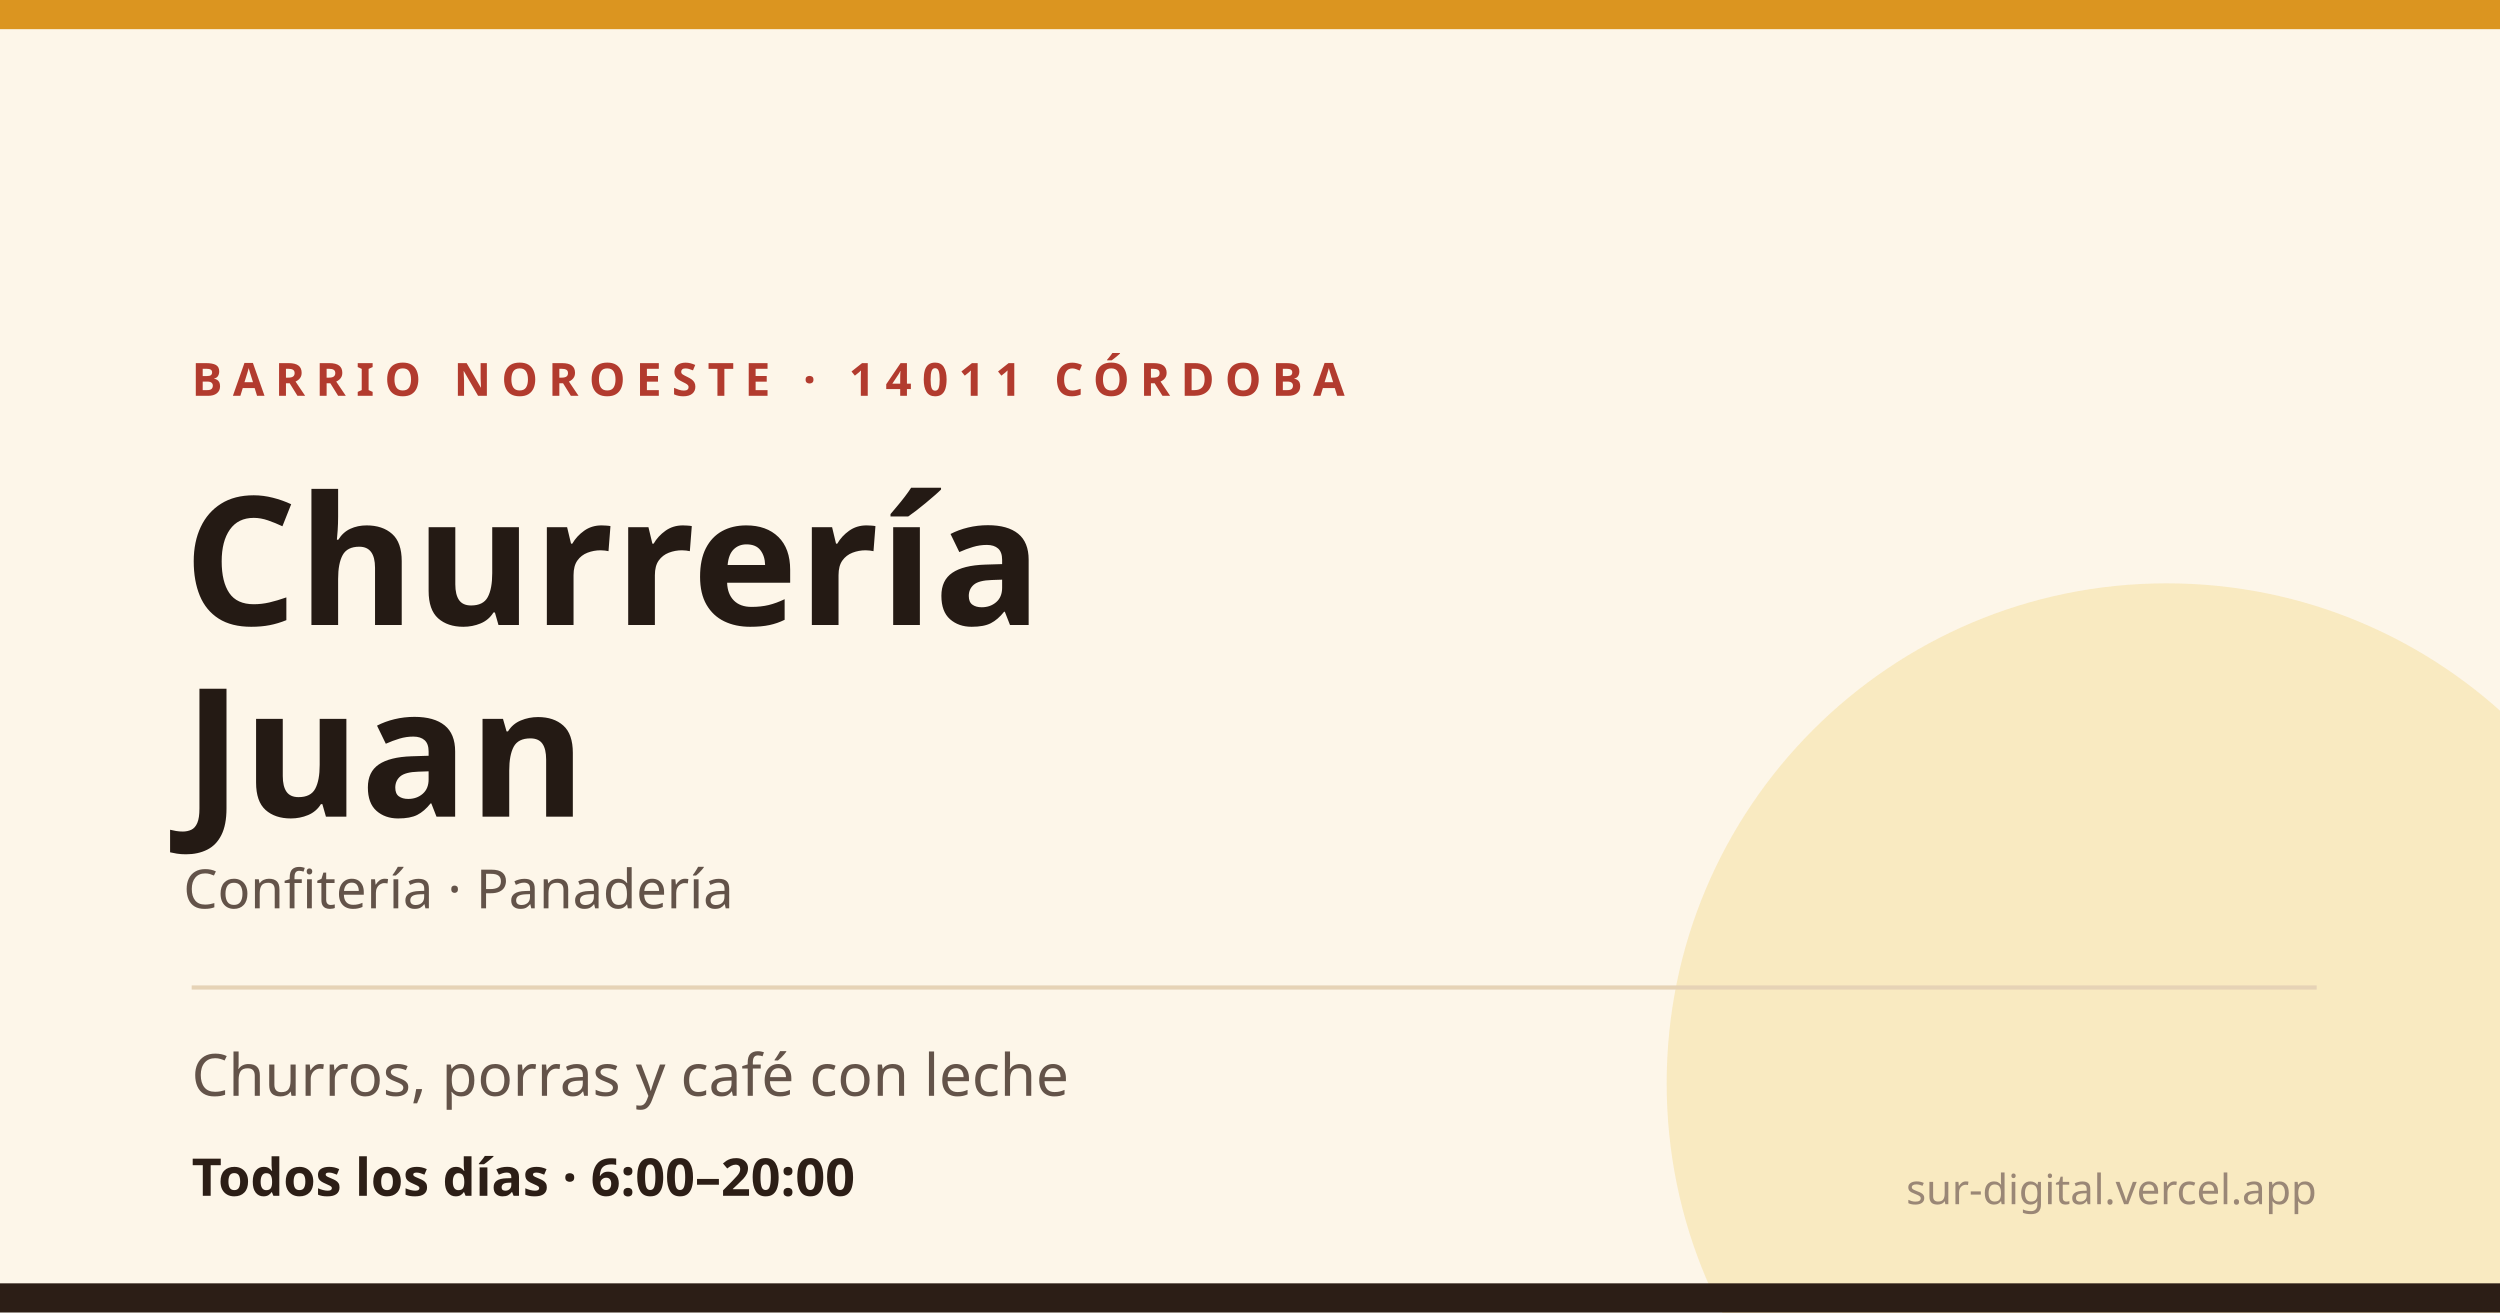
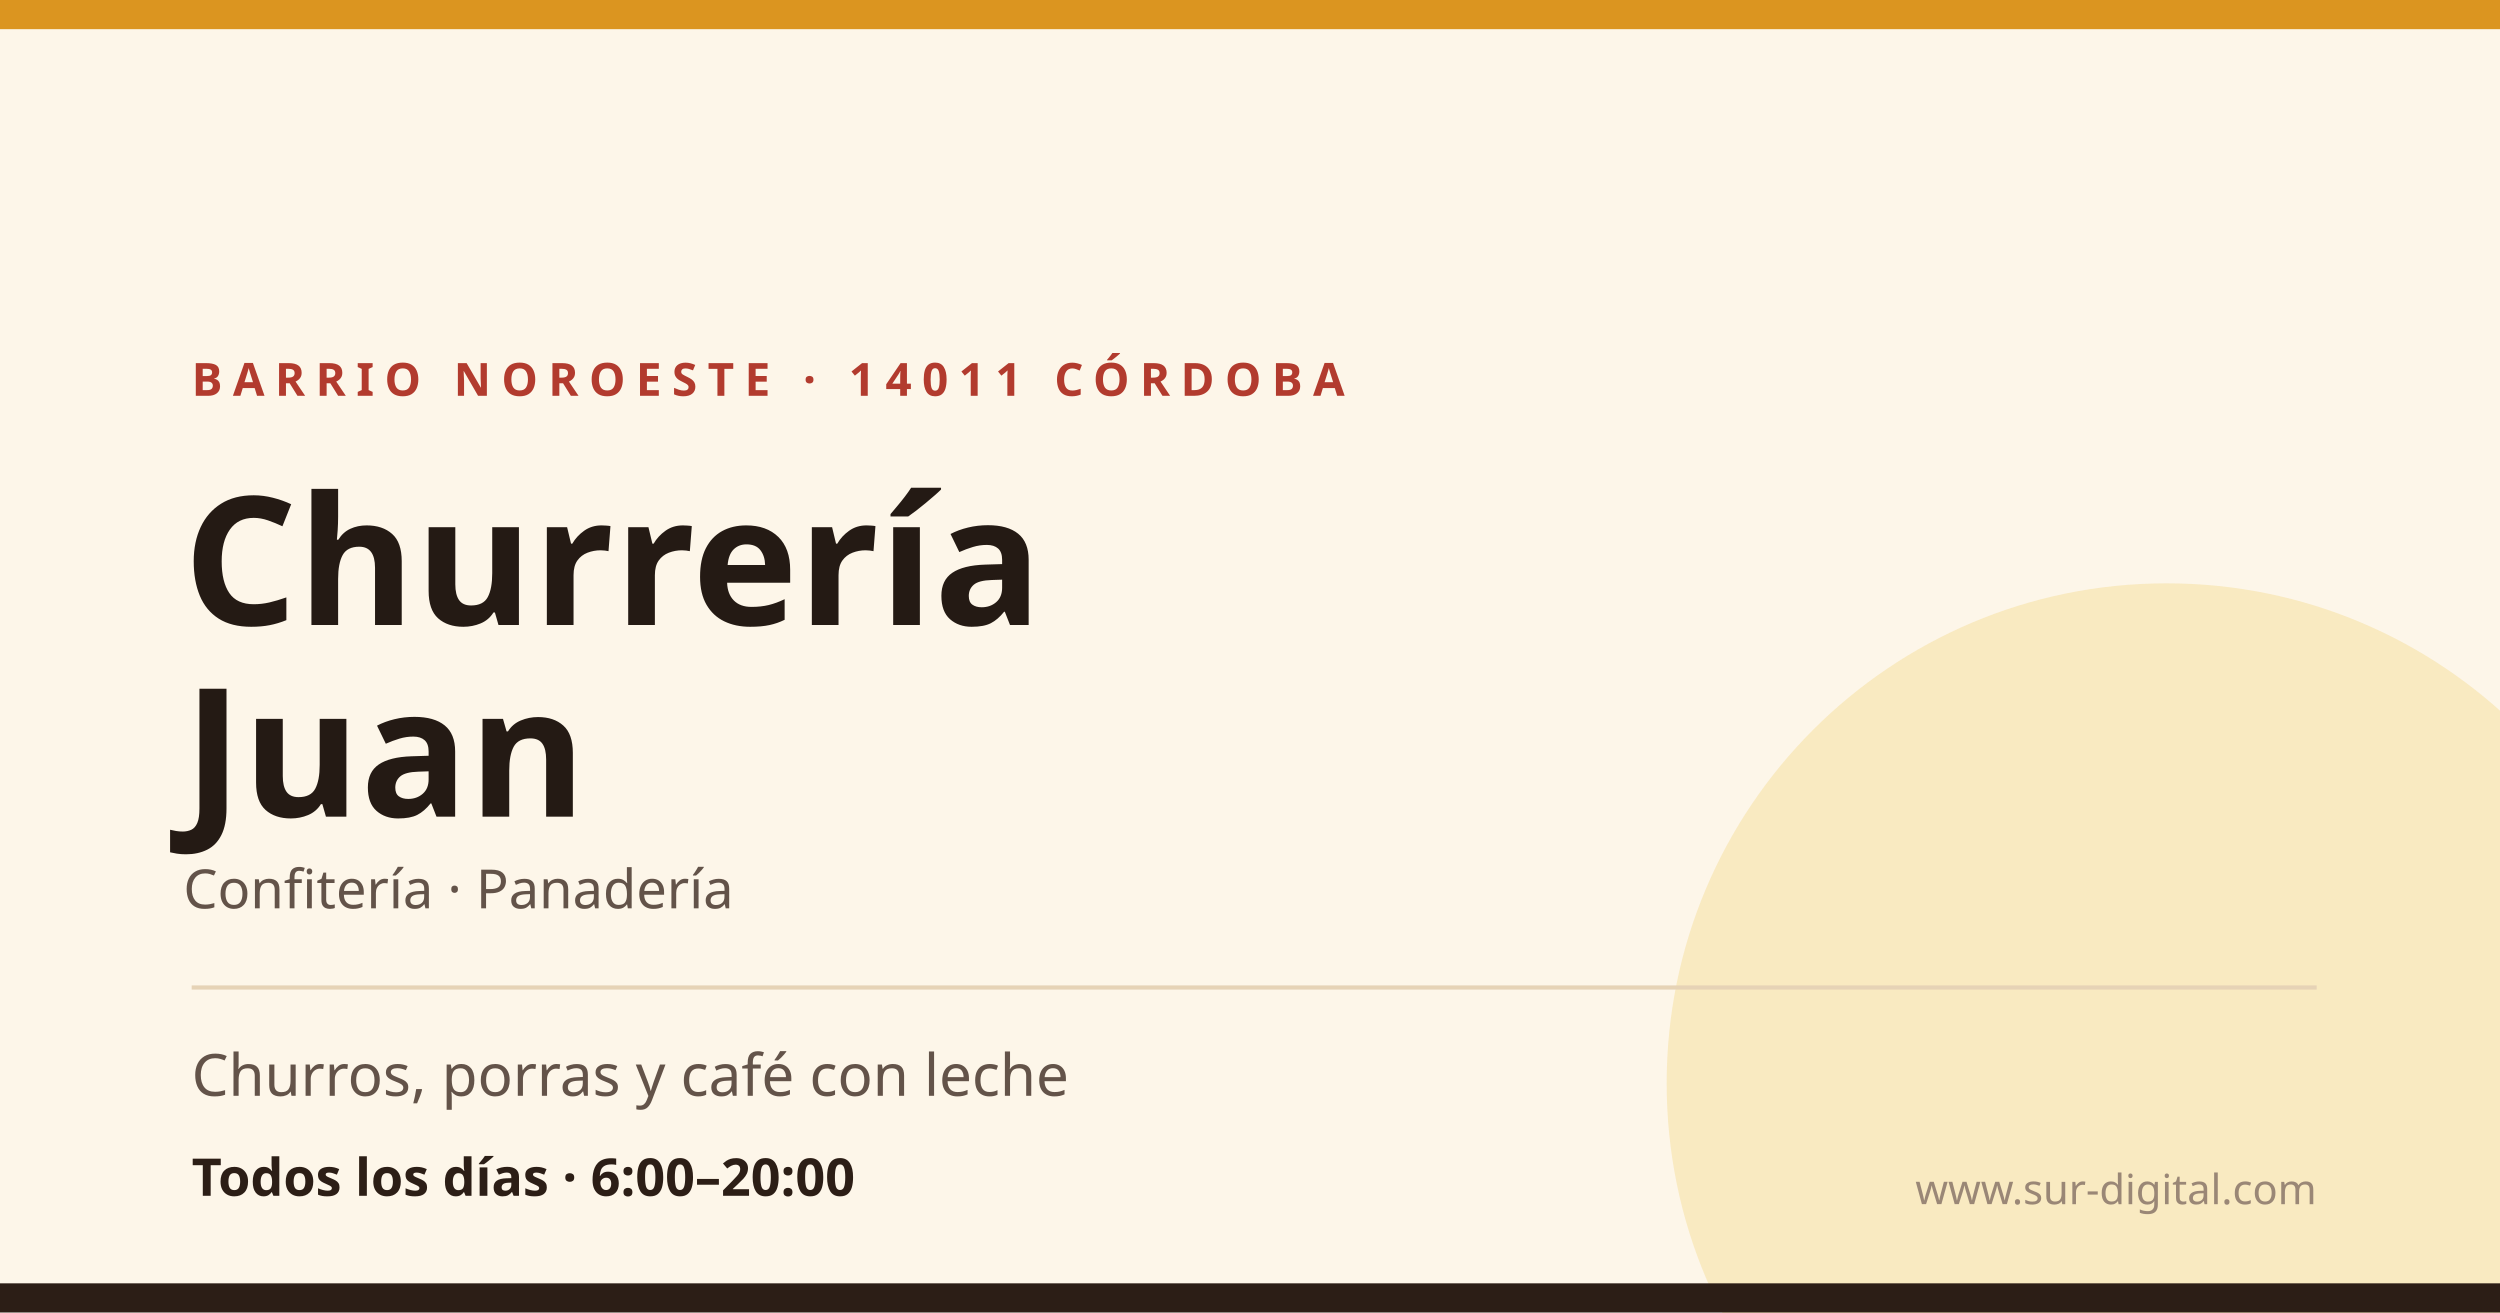
<svg xmlns="http://www.w3.org/2000/svg" width="1200" height="630" viewBox="0 0 1200 630">
  <rect width="1200" height="630" fill="#fdf6e9" />
  <circle cx="1040" cy="520" r="240" fill="#f7e3ac" opacity="0.65" />
  <rect x="0" y="0" width="1200" height="14" fill="#db9520" />
  <text x="92" y="190" fill="#b23b2e" font-family="Verdana, Geneva, sans-serif" font-size="22" font-weight="bold" letter-spacing="5">BARRIO NOROESTE · 14011 CÓRDOBA</text>
  <text x="88" y="300" fill="#241a14" font-family="Verdana, Geneva, sans-serif" font-size="86" font-weight="bold">Churrería</text>
  <text x="88" y="392" fill="#241a14" font-family="Verdana, Geneva, sans-serif" font-size="86" font-weight="bold">Juan</text>
  <text x="88" y="436" fill="#635349" font-family="Verdana, Geneva, sans-serif" font-size="26">Confitería · Panadería</text>
  <line x1="92" y1="474" x2="1112" y2="474" stroke="#e6d3b6" stroke-width="2" />
  <text x="92" y="526" fill="#635349" font-family="Verdana, Geneva, sans-serif" font-size="28">Churros, porras y café con leche</text>
  <text x="92" y="574" fill="#2c1e16" font-family="Verdana, Geneva, sans-serif" font-size="25" font-weight="bold">Todos los días · 6:00–20:00</text>
-   <text x="1112" y="578" fill="#9a8776" font-family="Verdana, Geneva, sans-serif" font-size="20" text-anchor="end">sur-digital.vercel.app</text>
+   <text x="1112" y="578" fill="#9a8776" font-family="Verdana, Geneva, sans-serif" font-size="20" text-anchor="end">www.sur-digital.com</text>
  <rect x="0" y="616" width="1200" height="14" fill="#2c1e16" />
</svg>
